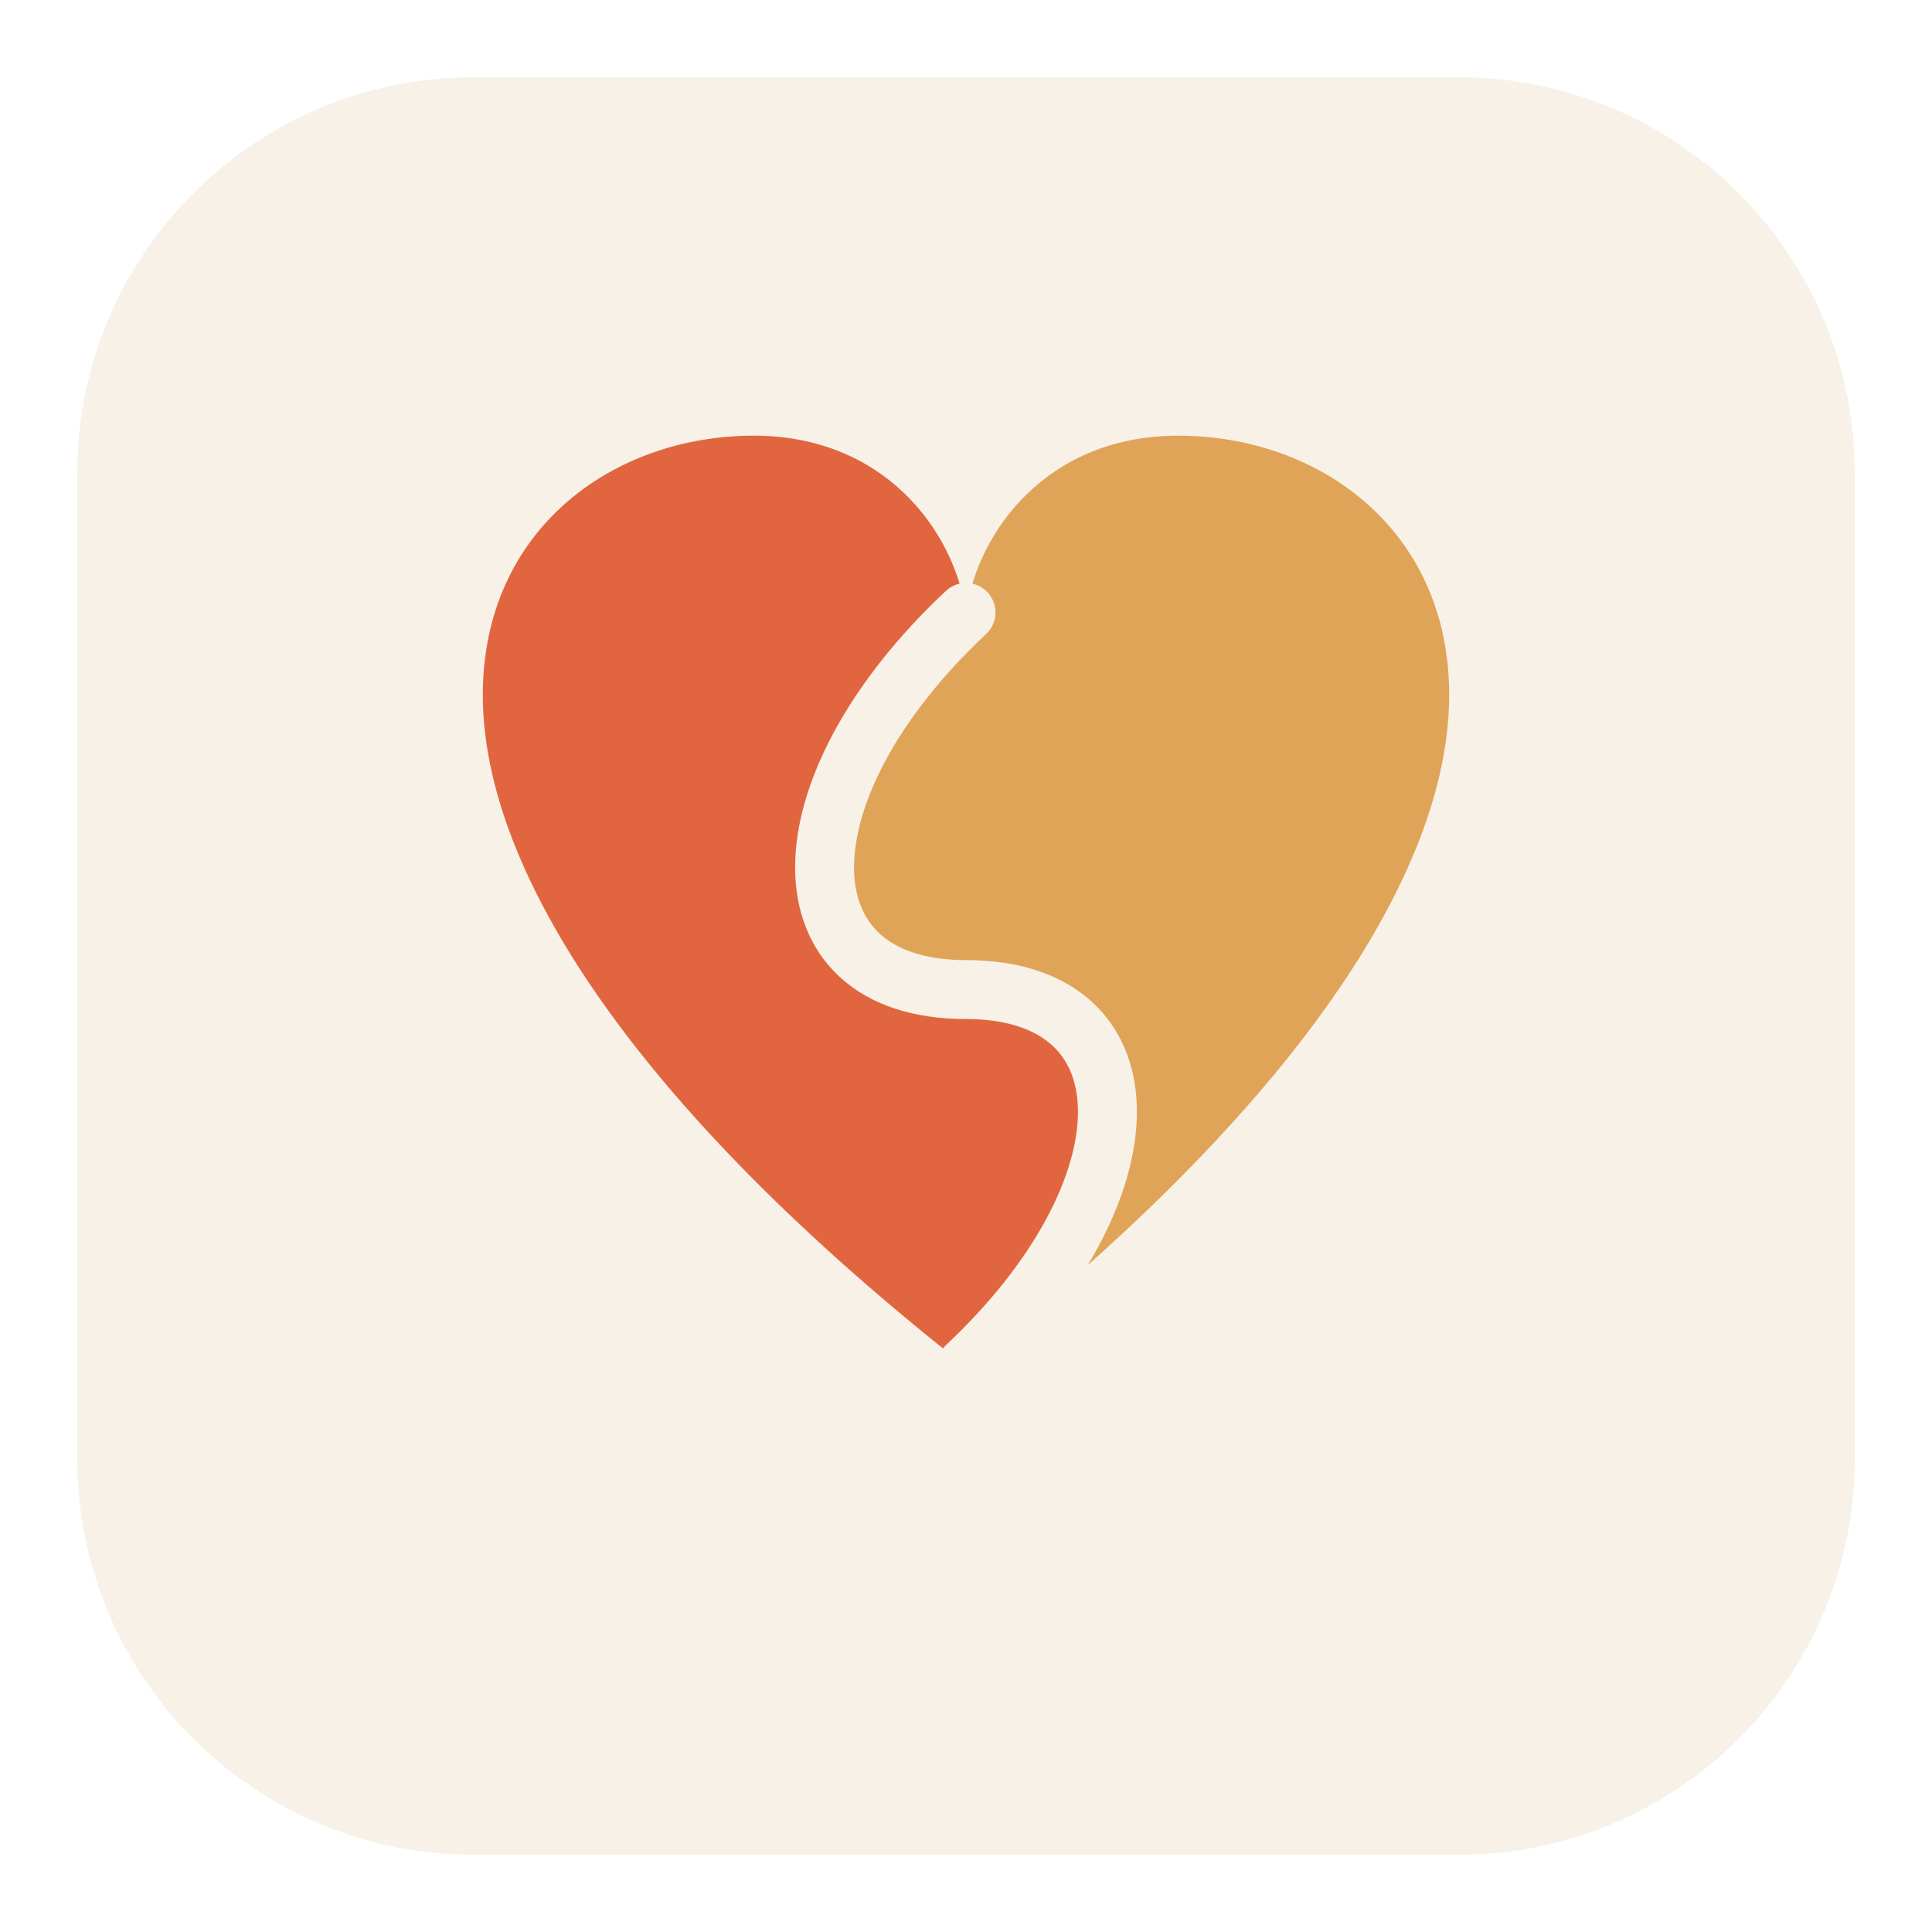
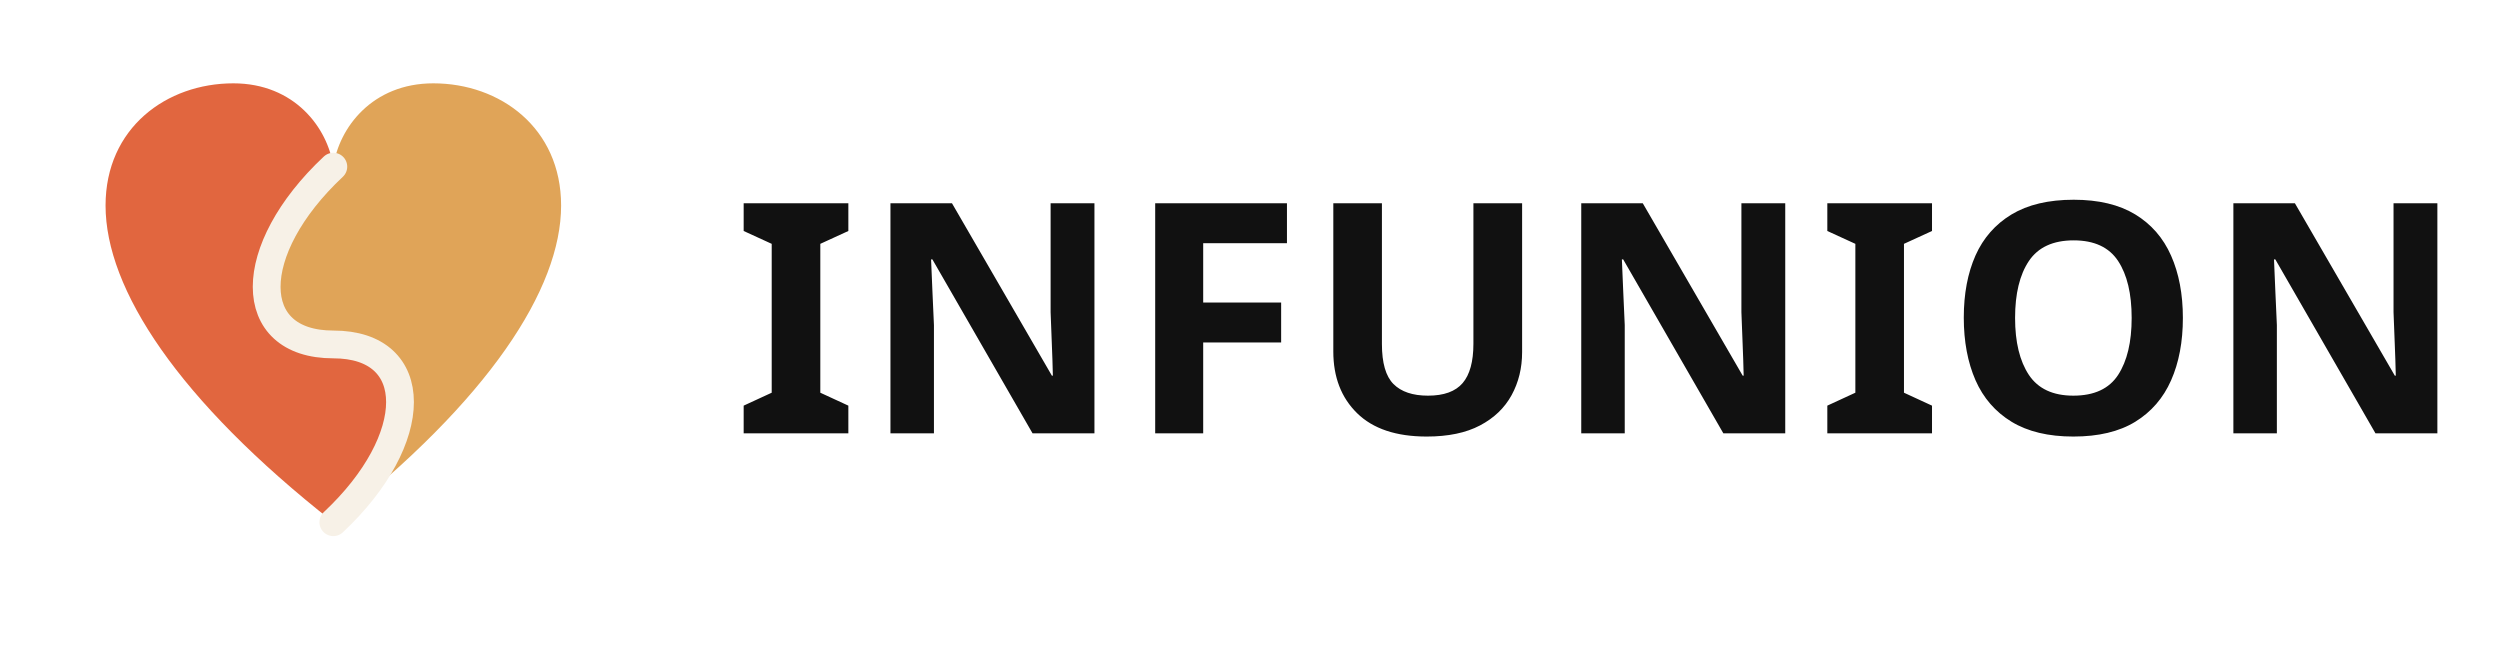
- <svg xmlns="http://www.w3.org/2000/svg" viewBox="0 0 100 100" role="img" aria-label="ANSAE">
-   <rect x="4" y="4" width="92" height="92" rx="20.5" fill="#F7F1E7" />
-   <g transform="translate(19.5,19.5) scale(0.61)">
+ <svg xmlns="http://www.w3.org/2000/svg" viewBox="0 0 450 120" role="img" aria-label="INFUNION">
+   <g transform="translate(10,10) scale(1)">
    <path d="M50 20 C49 13 43 5 32 5 C20 5 9 13 9 27 C9 42 22 62 50 84 C66 69 66 52 50 52 C34 52 34 35 50 20 Z" fill="#E1663F" />
    <path d="M50 20 C51 13 57 5 68 5 C80 5 91 13 91 27 C91 42 78 62 50 84 C66 69 66 52 50 52 C34 52 34 35 50 20 Z" fill="#E0A458" />
    <path d="M50 20 C34 35 34 52 50 52 C66 52 66 69 50 84" fill="none" stroke="#F7F1E7" stroke-width="5" stroke-linecap="round" />
  </g>
+   <text x="132" y="78" font-family="Nunito, 'Segoe UI', system-ui, sans-serif" font-weight="900" font-size="58" letter-spacing="0.5" fill="#111111">INFUNION</text>
</svg>
